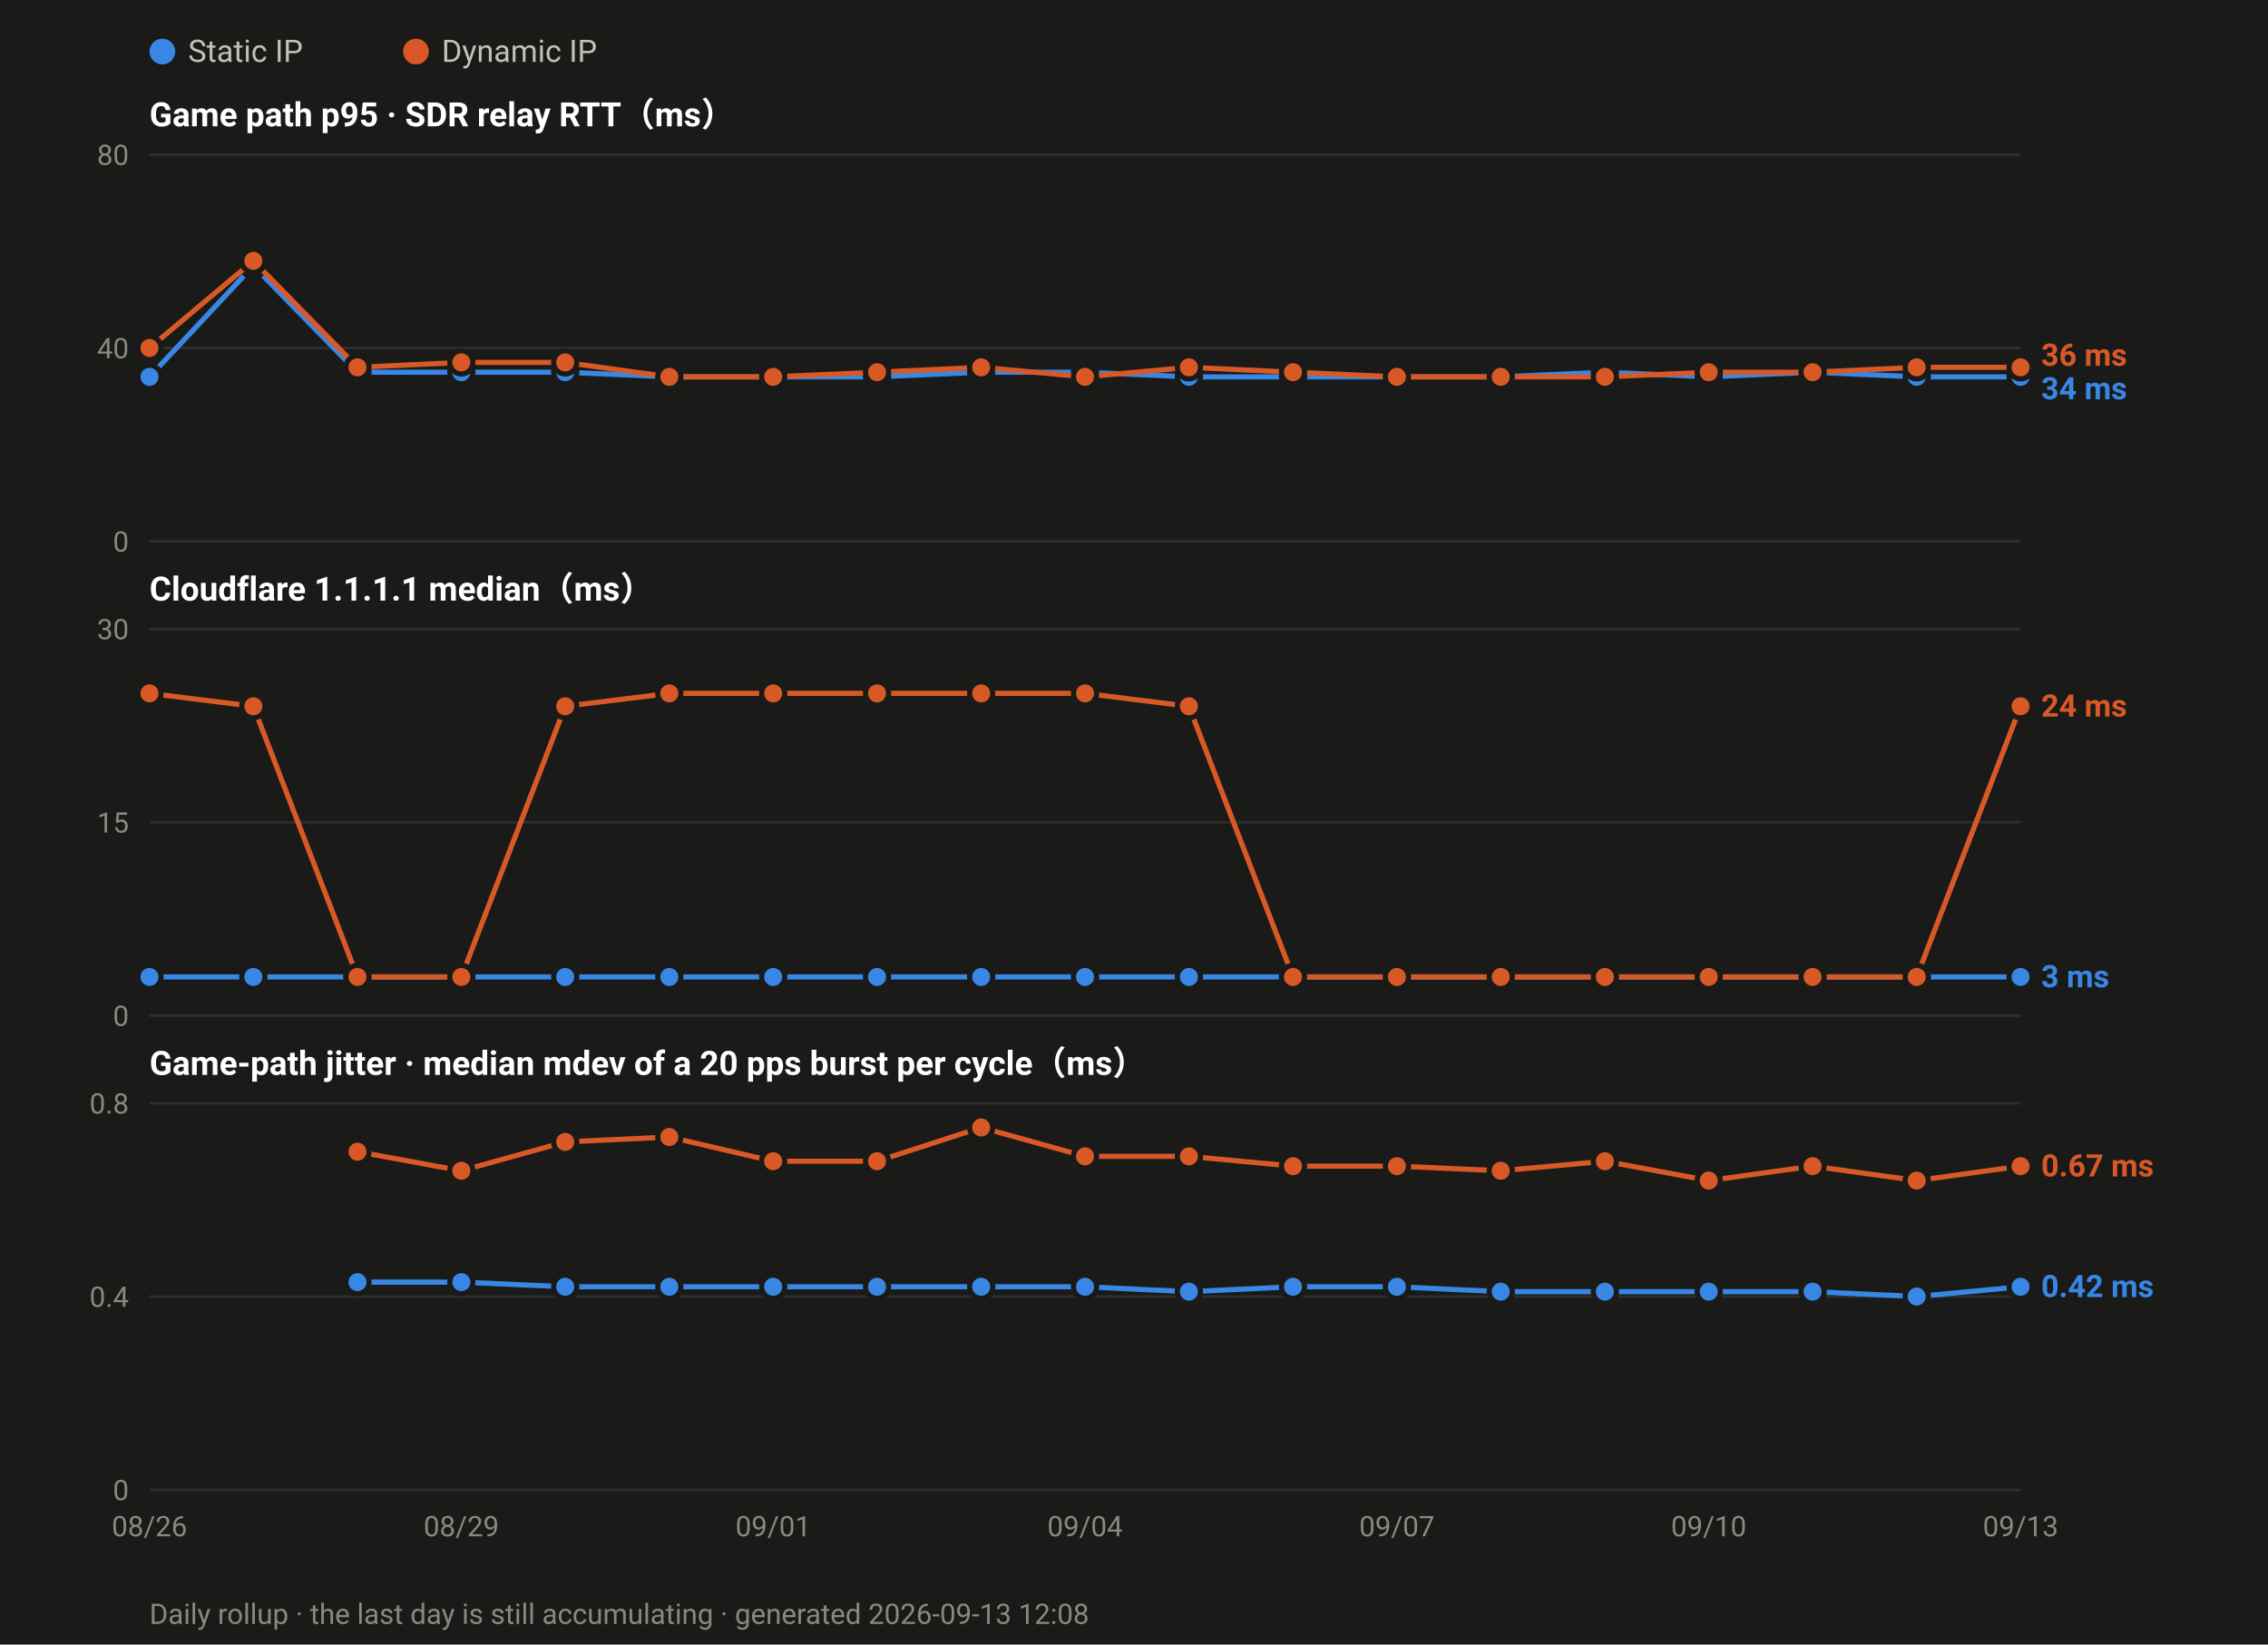
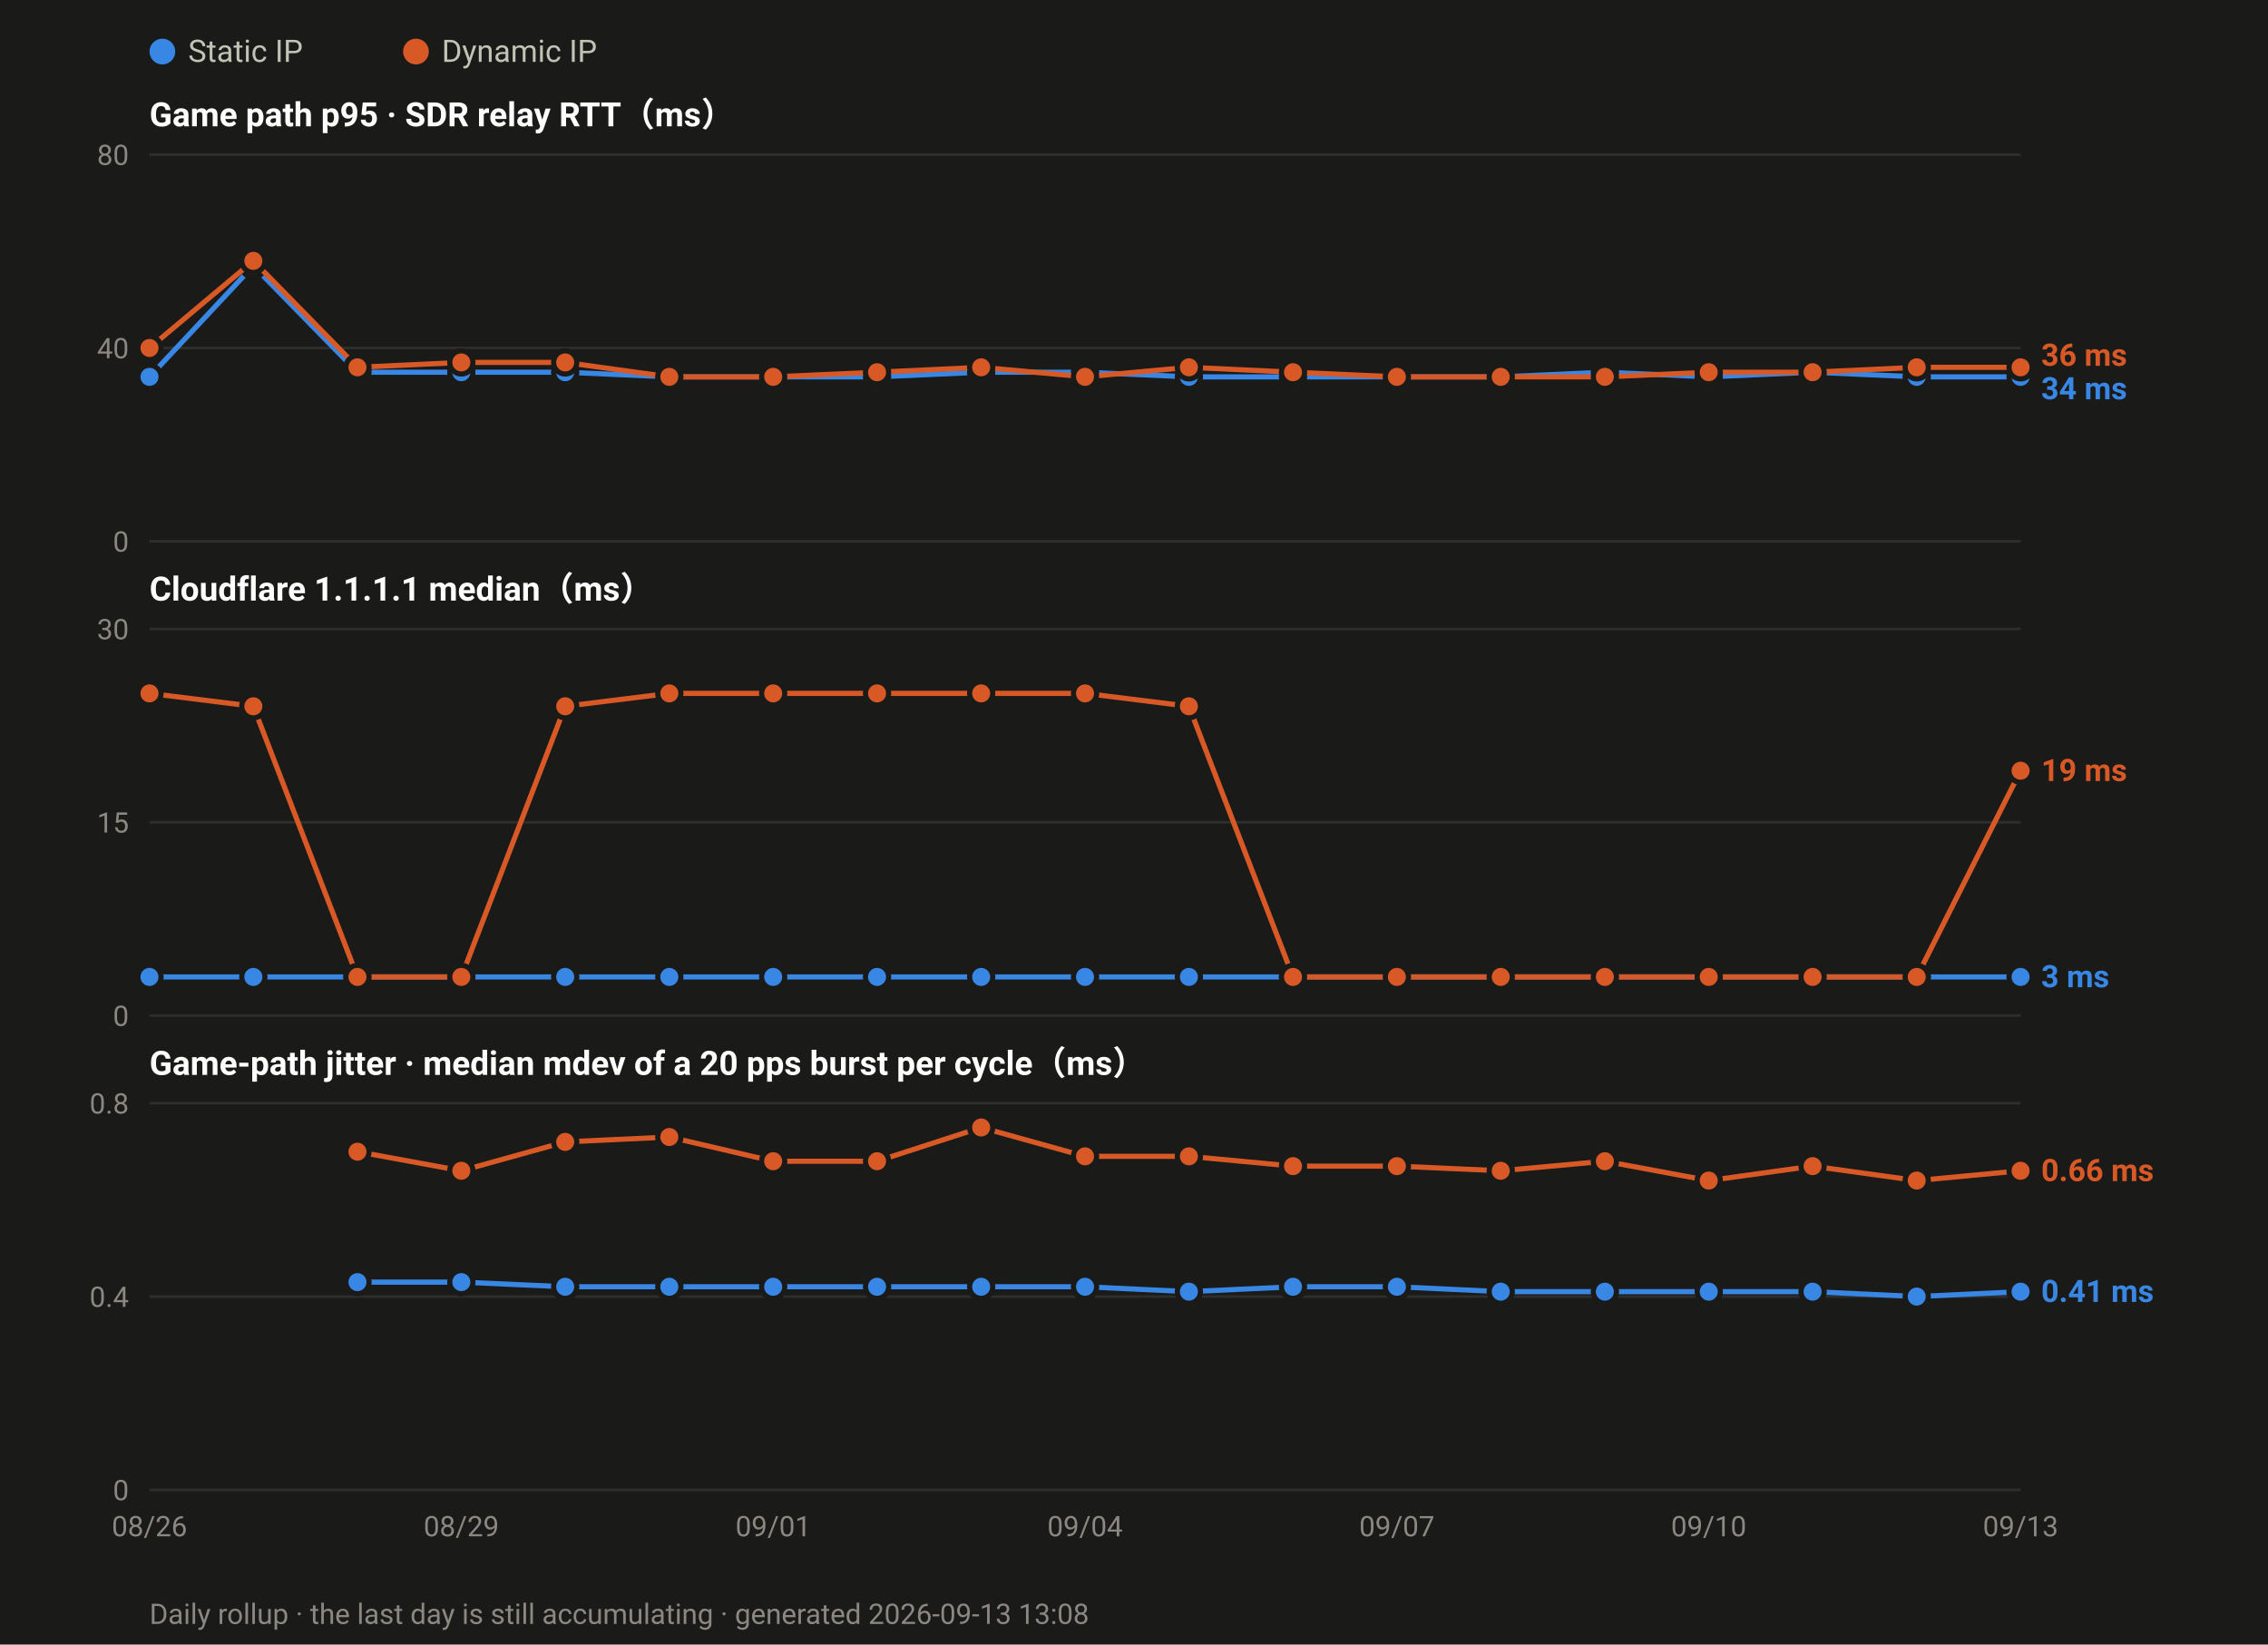
<svg xmlns="http://www.w3.org/2000/svg" width="880" height="638" viewBox="0 0 880 638" font-family="ui-sans-serif,-apple-system,Segoe UI,Roboto,Helvetica,Arial,sans-serif">
  <rect width="880" height="638" fill="#1a1a19" />
  <circle cx="63.0" cy="20" r="5" fill="#3987e5" />
  <text x="73.0" y="24" font-size="12" fill="#c3c2b7">Static IP</text>
  <circle cx="161.4" cy="20" r="5" fill="#d95926" />
  <text x="171.4" y="24" font-size="12" fill="#c3c2b7">Dynamic IP</text>
  <text x="58" y="49.0" font-size="13" font-weight="600" fill="#ffffff">Game path p95 · SDR relay RTT（ms）</text>
  <line x1="58" y1="210.0" x2="784.0" y2="210.0" stroke="#2e2e2c" stroke-width="1" />
  <text x="50" y="214.0" font-size="11" text-anchor="end" fill="#8a8880">0</text>
  <line x1="58" y1="135.0" x2="784.0" y2="135.0" stroke="#2e2e2c" stroke-width="1" />
  <text x="50" y="139.0" font-size="11" text-anchor="end" fill="#8a8880">40</text>
  <line x1="58" y1="60.0" x2="784.0" y2="60.0" stroke="#2e2e2c" stroke-width="1" />
  <text x="50" y="64.0" font-size="11" text-anchor="end" fill="#8a8880">80</text>
  <polyline fill="none" stroke="#3987e5" stroke-width="2" stroke-linejoin="round" points="58.0,146.2 98.3,103.1 138.7,144.4 179.0,144.4 219.3,144.4 259.7,146.2 300.0,146.2 340.3,146.2 380.7,144.4 421.0,144.4 461.3,146.2 501.7,146.2 542.0,146.2 582.3,146.2 622.7,144.4 663.0,146.2 703.3,144.4 743.7,146.2 784.0,146.2" />
  <circle cx="58.0" cy="146.2" r="4.5" fill="#3987e5" stroke="#1a1a19" stroke-width="2" />
  <circle cx="98.3" cy="103.1" r="4.5" fill="#3987e5" stroke="#1a1a19" stroke-width="2" />
  <circle cx="138.7" cy="144.4" r="4.5" fill="#3987e5" stroke="#1a1a19" stroke-width="2" />
  <circle cx="179.0" cy="144.4" r="4.5" fill="#3987e5" stroke="#1a1a19" stroke-width="2" />
  <circle cx="219.3" cy="144.4" r="4.5" fill="#3987e5" stroke="#1a1a19" stroke-width="2" />
  <circle cx="259.7" cy="146.2" r="4.5" fill="#3987e5" stroke="#1a1a19" stroke-width="2" />
  <circle cx="300.0" cy="146.2" r="4.5" fill="#3987e5" stroke="#1a1a19" stroke-width="2" />
  <circle cx="340.3" cy="146.2" r="4.5" fill="#3987e5" stroke="#1a1a19" stroke-width="2" />
  <circle cx="380.7" cy="144.4" r="4.5" fill="#3987e5" stroke="#1a1a19" stroke-width="2" />
  <circle cx="421.0" cy="144.4" r="4.5" fill="#3987e5" stroke="#1a1a19" stroke-width="2" />
  <circle cx="461.3" cy="146.2" r="4.5" fill="#3987e5" stroke="#1a1a19" stroke-width="2" />
  <circle cx="501.7" cy="146.2" r="4.5" fill="#3987e5" stroke="#1a1a19" stroke-width="2" />
  <circle cx="542.0" cy="146.2" r="4.5" fill="#3987e5" stroke="#1a1a19" stroke-width="2" />
  <circle cx="582.3" cy="146.2" r="4.5" fill="#3987e5" stroke="#1a1a19" stroke-width="2" />
  <circle cx="622.7" cy="144.4" r="4.5" fill="#3987e5" stroke="#1a1a19" stroke-width="2" />
  <circle cx="663.0" cy="146.2" r="4.5" fill="#3987e5" stroke="#1a1a19" stroke-width="2" />
  <circle cx="703.3" cy="144.4" r="4.5" fill="#3987e5" stroke="#1a1a19" stroke-width="2" />
  <circle cx="743.7" cy="146.2" r="4.5" fill="#3987e5" stroke="#1a1a19" stroke-width="2" />
  <circle cx="784.0" cy="146.2" r="4.5" fill="#3987e5" stroke="#1a1a19" stroke-width="2" />
  <polyline fill="none" stroke="#d95926" stroke-width="2" stroke-linejoin="round" points="58.0,135.0 98.3,101.2 138.7,142.5 179.0,140.6 219.3,140.6 259.7,146.2 300.0,146.2 340.3,144.4 380.7,142.5 421.0,146.2 461.3,142.5 501.7,144.4 542.0,146.2 582.3,146.2 622.7,146.2 663.0,144.4 703.3,144.4 743.7,142.5 784.0,142.5" />
  <circle cx="58.0" cy="135.0" r="4.5" fill="#d95926" stroke="#1a1a19" stroke-width="2" />
  <circle cx="98.3" cy="101.2" r="4.5" fill="#d95926" stroke="#1a1a19" stroke-width="2" />
  <circle cx="138.7" cy="142.5" r="4.5" fill="#d95926" stroke="#1a1a19" stroke-width="2" />
  <circle cx="179.0" cy="140.6" r="4.5" fill="#d95926" stroke="#1a1a19" stroke-width="2" />
  <circle cx="219.3" cy="140.6" r="4.5" fill="#d95926" stroke="#1a1a19" stroke-width="2" />
  <circle cx="259.7" cy="146.2" r="4.5" fill="#d95926" stroke="#1a1a19" stroke-width="2" />
  <circle cx="300.0" cy="146.2" r="4.5" fill="#d95926" stroke="#1a1a19" stroke-width="2" />
  <circle cx="340.3" cy="144.4" r="4.5" fill="#d95926" stroke="#1a1a19" stroke-width="2" />
  <circle cx="380.7" cy="142.5" r="4.5" fill="#d95926" stroke="#1a1a19" stroke-width="2" />
  <circle cx="421.0" cy="146.2" r="4.5" fill="#d95926" stroke="#1a1a19" stroke-width="2" />
  <circle cx="461.3" cy="142.5" r="4.5" fill="#d95926" stroke="#1a1a19" stroke-width="2" />
  <circle cx="501.7" cy="144.4" r="4.5" fill="#d95926" stroke="#1a1a19" stroke-width="2" />
  <circle cx="542.0" cy="146.2" r="4.5" fill="#d95926" stroke="#1a1a19" stroke-width="2" />
  <circle cx="582.3" cy="146.2" r="4.5" fill="#d95926" stroke="#1a1a19" stroke-width="2" />
  <circle cx="622.7" cy="146.2" r="4.5" fill="#d95926" stroke="#1a1a19" stroke-width="2" />
  <circle cx="663.0" cy="144.4" r="4.5" fill="#d95926" stroke="#1a1a19" stroke-width="2" />
  <circle cx="703.3" cy="144.4" r="4.5" fill="#d95926" stroke="#1a1a19" stroke-width="2" />
  <circle cx="743.7" cy="142.5" r="4.5" fill="#d95926" stroke="#1a1a19" stroke-width="2" />
  <circle cx="784.0" cy="142.5" r="4.5" fill="#d95926" stroke="#1a1a19" stroke-width="2" />
  <text x="792.0" y="141.9" font-size="12" font-weight="600" fill="#d95926">36 ms</text>
  <text x="792.0" y="154.9" font-size="12" font-weight="600" fill="#3987e5">34 ms</text>
  <text x="58" y="233.0" font-size="13" font-weight="600" fill="#ffffff">Cloudflare 1.1.1.1 median（ms）</text>
  <line x1="58" y1="394.0" x2="784.0" y2="394.0" stroke="#2e2e2c" stroke-width="1" />
  <text x="50" y="398.0" font-size="11" text-anchor="end" fill="#8a8880">0</text>
  <line x1="58" y1="319.0" x2="784.0" y2="319.0" stroke="#2e2e2c" stroke-width="1" />
  <text x="50" y="323.0" font-size="11" text-anchor="end" fill="#8a8880">15</text>
  <line x1="58" y1="244.0" x2="784.0" y2="244.0" stroke="#2e2e2c" stroke-width="1" />
  <text x="50" y="248.0" font-size="11" text-anchor="end" fill="#8a8880">30</text>
  <polyline fill="none" stroke="#3987e5" stroke-width="2" stroke-linejoin="round" points="58.0,379.0 98.3,379.0 138.7,379.0 179.0,379.0 219.3,379.0 259.7,379.0 300.0,379.0 340.3,379.0 380.7,379.0 421.0,379.0 461.3,379.0 501.7,379.0 542.0,379.0 582.3,379.0 622.7,379.0 663.0,379.0 703.3,379.0 743.7,379.0 784.0,379.0" />
  <circle cx="58.0" cy="379.0" r="4.5" fill="#3987e5" stroke="#1a1a19" stroke-width="2" />
  <circle cx="98.3" cy="379.0" r="4.5" fill="#3987e5" stroke="#1a1a19" stroke-width="2" />
  <circle cx="138.7" cy="379.0" r="4.5" fill="#3987e5" stroke="#1a1a19" stroke-width="2" />
  <circle cx="179.0" cy="379.0" r="4.5" fill="#3987e5" stroke="#1a1a19" stroke-width="2" />
  <circle cx="219.3" cy="379.0" r="4.5" fill="#3987e5" stroke="#1a1a19" stroke-width="2" />
  <circle cx="259.7" cy="379.0" r="4.5" fill="#3987e5" stroke="#1a1a19" stroke-width="2" />
  <circle cx="300.0" cy="379.0" r="4.5" fill="#3987e5" stroke="#1a1a19" stroke-width="2" />
  <circle cx="340.3" cy="379.0" r="4.5" fill="#3987e5" stroke="#1a1a19" stroke-width="2" />
  <circle cx="380.7" cy="379.0" r="4.5" fill="#3987e5" stroke="#1a1a19" stroke-width="2" />
  <circle cx="421.0" cy="379.0" r="4.5" fill="#3987e5" stroke="#1a1a19" stroke-width="2" />
  <circle cx="461.3" cy="379.0" r="4.5" fill="#3987e5" stroke="#1a1a19" stroke-width="2" />
  <circle cx="501.7" cy="379.0" r="4.5" fill="#3987e5" stroke="#1a1a19" stroke-width="2" />
  <circle cx="542.0" cy="379.0" r="4.5" fill="#3987e5" stroke="#1a1a19" stroke-width="2" />
  <circle cx="582.3" cy="379.0" r="4.5" fill="#3987e5" stroke="#1a1a19" stroke-width="2" />
  <circle cx="622.7" cy="379.0" r="4.5" fill="#3987e5" stroke="#1a1a19" stroke-width="2" />
  <circle cx="663.0" cy="379.0" r="4.5" fill="#3987e5" stroke="#1a1a19" stroke-width="2" />
  <circle cx="703.3" cy="379.0" r="4.5" fill="#3987e5" stroke="#1a1a19" stroke-width="2" />
  <circle cx="743.7" cy="379.0" r="4.5" fill="#3987e5" stroke="#1a1a19" stroke-width="2" />
  <circle cx="784.0" cy="379.0" r="4.5" fill="#3987e5" stroke="#1a1a19" stroke-width="2" />
-   <polyline fill="none" stroke="#d95926" stroke-width="2" stroke-linejoin="round" points="58.0,269.0 98.3,274.0 138.7,379.0 179.0,379.0 219.3,274.0 259.7,269.0 300.0,269.0 340.3,269.0 380.7,269.0 421.0,269.0 461.3,274.0 501.7,379.0 542.0,379.0 582.3,379.0 622.7,379.0 663.0,379.0 703.3,379.0 743.7,379.0 784.0,274.0" />
+   <polyline fill="none" stroke="#d95926" stroke-width="2" stroke-linejoin="round" points="58.0,269.0 98.3,274.0 138.7,379.0 179.0,379.0 219.3,274.0 259.7,269.0 300.0,269.0 340.3,269.0 380.7,269.0 421.0,269.0 461.3,274.0 501.7,379.0 542.0,379.0 582.3,379.0 622.7,379.0 663.0,379.0 703.3,379.0 743.7,379.0 784.0,299.0" />
  <circle cx="58.0" cy="269.0" r="4.5" fill="#d95926" stroke="#1a1a19" stroke-width="2" />
  <circle cx="98.3" cy="274.0" r="4.5" fill="#d95926" stroke="#1a1a19" stroke-width="2" />
  <circle cx="138.7" cy="379.0" r="4.5" fill="#d95926" stroke="#1a1a19" stroke-width="2" />
  <circle cx="179.0" cy="379.0" r="4.5" fill="#d95926" stroke="#1a1a19" stroke-width="2" />
  <circle cx="219.3" cy="274.0" r="4.5" fill="#d95926" stroke="#1a1a19" stroke-width="2" />
  <circle cx="259.7" cy="269.0" r="4.5" fill="#d95926" stroke="#1a1a19" stroke-width="2" />
  <circle cx="300.0" cy="269.0" r="4.5" fill="#d95926" stroke="#1a1a19" stroke-width="2" />
  <circle cx="340.3" cy="269.0" r="4.5" fill="#d95926" stroke="#1a1a19" stroke-width="2" />
  <circle cx="380.7" cy="269.0" r="4.5" fill="#d95926" stroke="#1a1a19" stroke-width="2" />
  <circle cx="421.0" cy="269.0" r="4.5" fill="#d95926" stroke="#1a1a19" stroke-width="2" />
  <circle cx="461.3" cy="274.0" r="4.5" fill="#d95926" stroke="#1a1a19" stroke-width="2" />
  <circle cx="501.7" cy="379.0" r="4.5" fill="#d95926" stroke="#1a1a19" stroke-width="2" />
  <circle cx="542.0" cy="379.0" r="4.5" fill="#d95926" stroke="#1a1a19" stroke-width="2" />
  <circle cx="582.3" cy="379.0" r="4.5" fill="#d95926" stroke="#1a1a19" stroke-width="2" />
  <circle cx="622.7" cy="379.0" r="4.5" fill="#d95926" stroke="#1a1a19" stroke-width="2" />
  <circle cx="663.0" cy="379.0" r="4.5" fill="#d95926" stroke="#1a1a19" stroke-width="2" />
  <circle cx="703.3" cy="379.0" r="4.5" fill="#d95926" stroke="#1a1a19" stroke-width="2" />
  <circle cx="743.7" cy="379.0" r="4.5" fill="#d95926" stroke="#1a1a19" stroke-width="2" />
-   <circle cx="784.0" cy="274.0" r="4.5" fill="#d95926" stroke="#1a1a19" stroke-width="2" />
-   <text x="792.0" y="278.0" font-size="12" font-weight="600" fill="#d95926">24 ms</text>
+   <circle cx="784.0" cy="299.0" r="4.5" fill="#d95926" stroke="#1a1a19" stroke-width="2" />
+   <text x="792.0" y="303.0" font-size="12" font-weight="600" fill="#d95926">19 ms</text>
  <text x="792.0" y="383.0" font-size="12" font-weight="600" fill="#3987e5">3 ms</text>
  <text x="58" y="417.0" font-size="13" font-weight="600" fill="#ffffff">Game-path jitter · median mdev of a 20 pps burst per cycle（ms）</text>
  <line x1="58" y1="578.0" x2="784.0" y2="578.0" stroke="#2e2e2c" stroke-width="1" />
  <text x="50" y="582.0" font-size="11" text-anchor="end" fill="#8a8880">0</text>
  <line x1="58" y1="503.0" x2="784.0" y2="503.0" stroke="#2e2e2c" stroke-width="1" />
  <text x="50" y="507.0" font-size="11" text-anchor="end" fill="#8a8880">0.4</text>
  <line x1="58" y1="428.0" x2="784.0" y2="428.0" stroke="#2e2e2c" stroke-width="1" />
  <text x="50" y="432.0" font-size="11" text-anchor="end" fill="#8a8880">0.8</text>
-   <polyline fill="none" stroke="#3987e5" stroke-width="2" stroke-linejoin="round" points="138.7,497.4 179.0,497.4 219.3,499.2 259.7,499.2 300.0,499.2 340.3,499.2 380.7,499.2 421.0,499.2 461.3,501.1 501.7,499.2 542.0,499.2 582.3,501.1 622.7,501.1 663.0,501.1 703.3,501.1 743.7,503.0 784.0,499.2" />
+   <polyline fill="none" stroke="#3987e5" stroke-width="2" stroke-linejoin="round" points="138.7,497.4 179.0,497.4 219.3,499.2 259.7,499.2 300.0,499.2 340.3,499.2 380.7,499.2 421.0,499.2 461.3,501.1 501.7,499.2 542.0,499.2 582.3,501.1 622.7,501.1 663.0,501.1 703.3,501.1 743.7,503.0 784.0,501.1" />
  <circle cx="138.7" cy="497.4" r="4.5" fill="#3987e5" stroke="#1a1a19" stroke-width="2" />
  <circle cx="179.0" cy="497.4" r="4.5" fill="#3987e5" stroke="#1a1a19" stroke-width="2" />
  <circle cx="219.3" cy="499.2" r="4.5" fill="#3987e5" stroke="#1a1a19" stroke-width="2" />
  <circle cx="259.7" cy="499.2" r="4.5" fill="#3987e5" stroke="#1a1a19" stroke-width="2" />
  <circle cx="300.0" cy="499.2" r="4.5" fill="#3987e5" stroke="#1a1a19" stroke-width="2" />
  <circle cx="340.3" cy="499.2" r="4.5" fill="#3987e5" stroke="#1a1a19" stroke-width="2" />
  <circle cx="380.7" cy="499.2" r="4.5" fill="#3987e5" stroke="#1a1a19" stroke-width="2" />
  <circle cx="421.0" cy="499.2" r="4.5" fill="#3987e5" stroke="#1a1a19" stroke-width="2" />
  <circle cx="461.3" cy="501.1" r="4.5" fill="#3987e5" stroke="#1a1a19" stroke-width="2" />
  <circle cx="501.7" cy="499.2" r="4.5" fill="#3987e5" stroke="#1a1a19" stroke-width="2" />
  <circle cx="542.0" cy="499.2" r="4.5" fill="#3987e5" stroke="#1a1a19" stroke-width="2" />
  <circle cx="582.3" cy="501.1" r="4.5" fill="#3987e5" stroke="#1a1a19" stroke-width="2" />
  <circle cx="622.7" cy="501.1" r="4.5" fill="#3987e5" stroke="#1a1a19" stroke-width="2" />
  <circle cx="663.0" cy="501.1" r="4.5" fill="#3987e5" stroke="#1a1a19" stroke-width="2" />
  <circle cx="703.3" cy="501.1" r="4.5" fill="#3987e5" stroke="#1a1a19" stroke-width="2" />
  <circle cx="743.7" cy="503.0" r="4.5" fill="#3987e5" stroke="#1a1a19" stroke-width="2" />
-   <circle cx="784.0" cy="499.2" r="4.5" fill="#3987e5" stroke="#1a1a19" stroke-width="2" />
-   <polyline fill="none" stroke="#d95926" stroke-width="2" stroke-linejoin="round" points="138.7,446.8 179.0,454.2 219.3,443.0 259.7,441.1 300.0,450.5 340.3,450.5 380.7,437.4 421.0,448.6 461.3,448.6 501.7,452.4 542.0,452.4 582.3,454.2 622.7,450.5 663.0,458.0 703.3,452.4 743.7,458.0 784.0,452.4" />
+   <circle cx="784.0" cy="501.1" r="4.5" fill="#3987e5" stroke="#1a1a19" stroke-width="2" />
+   <polyline fill="none" stroke="#d95926" stroke-width="2" stroke-linejoin="round" points="138.7,446.8 179.0,454.2 219.3,443.0 259.7,441.1 300.0,450.5 340.3,450.5 380.7,437.4 421.0,448.6 461.3,448.6 501.7,452.4 542.0,452.4 582.3,454.2 622.7,450.5 663.0,458.0 703.3,452.4 743.7,458.0 784.0,454.2" />
  <circle cx="138.7" cy="446.8" r="4.5" fill="#d95926" stroke="#1a1a19" stroke-width="2" />
  <circle cx="179.0" cy="454.2" r="4.5" fill="#d95926" stroke="#1a1a19" stroke-width="2" />
  <circle cx="219.3" cy="443.0" r="4.5" fill="#d95926" stroke="#1a1a19" stroke-width="2" />
  <circle cx="259.7" cy="441.1" r="4.5" fill="#d95926" stroke="#1a1a19" stroke-width="2" />
  <circle cx="300.0" cy="450.5" r="4.5" fill="#d95926" stroke="#1a1a19" stroke-width="2" />
  <circle cx="340.3" cy="450.5" r="4.5" fill="#d95926" stroke="#1a1a19" stroke-width="2" />
  <circle cx="380.7" cy="437.4" r="4.5" fill="#d95926" stroke="#1a1a19" stroke-width="2" />
  <circle cx="421.0" cy="448.6" r="4.5" fill="#d95926" stroke="#1a1a19" stroke-width="2" />
  <circle cx="461.3" cy="448.6" r="4.5" fill="#d95926" stroke="#1a1a19" stroke-width="2" />
  <circle cx="501.7" cy="452.4" r="4.5" fill="#d95926" stroke="#1a1a19" stroke-width="2" />
  <circle cx="542.0" cy="452.4" r="4.5" fill="#d95926" stroke="#1a1a19" stroke-width="2" />
  <circle cx="582.3" cy="454.2" r="4.5" fill="#d95926" stroke="#1a1a19" stroke-width="2" />
  <circle cx="622.7" cy="450.5" r="4.5" fill="#d95926" stroke="#1a1a19" stroke-width="2" />
  <circle cx="663.0" cy="458.0" r="4.5" fill="#d95926" stroke="#1a1a19" stroke-width="2" />
  <circle cx="703.3" cy="452.4" r="4.5" fill="#d95926" stroke="#1a1a19" stroke-width="2" />
  <circle cx="743.7" cy="458.0" r="4.5" fill="#d95926" stroke="#1a1a19" stroke-width="2" />
-   <circle cx="784.0" cy="452.4" r="4.5" fill="#d95926" stroke="#1a1a19" stroke-width="2" />
-   <text x="792.0" y="456.4" font-size="12" font-weight="600" fill="#d95926">0.67 ms</text>
-   <text x="792.0" y="503.2" font-size="12" font-weight="600" fill="#3987e5">0.42 ms</text>
+   <circle cx="784.0" cy="454.2" r="4.5" fill="#d95926" stroke="#1a1a19" stroke-width="2" />
+   <text x="792.0" y="458.2" font-size="12" font-weight="600" fill="#d95926">0.66 ms</text>
+   <text x="792.0" y="505.1" font-size="12" font-weight="600" fill="#3987e5">0.41 ms</text>
  <text x="58.0" y="596.0" font-size="11" text-anchor="middle" fill="#8a8880">08/26</text>
  <text x="179.0" y="596.0" font-size="11" text-anchor="middle" fill="#8a8880">08/29</text>
  <text x="300.0" y="596.0" font-size="11" text-anchor="middle" fill="#8a8880">09/01</text>
  <text x="421.0" y="596.0" font-size="11" text-anchor="middle" fill="#8a8880">09/04</text>
  <text x="542.0" y="596.0" font-size="11" text-anchor="middle" fill="#8a8880">09/07</text>
  <text x="663.0" y="596.0" font-size="11" text-anchor="middle" fill="#8a8880">09/10</text>
  <text x="784.0" y="596.0" font-size="11" text-anchor="middle" fill="#8a8880">09/13</text>
-   <text x="58" y="630" font-size="11" fill="#8a8880">Daily rollup · the last day is still accumulating · generated 2026-09-13 12:08</text>
+   <text x="58" y="630" font-size="11" fill="#8a8880">Daily rollup · the last day is still accumulating · generated 2026-09-13 13:08</text>
</svg>
